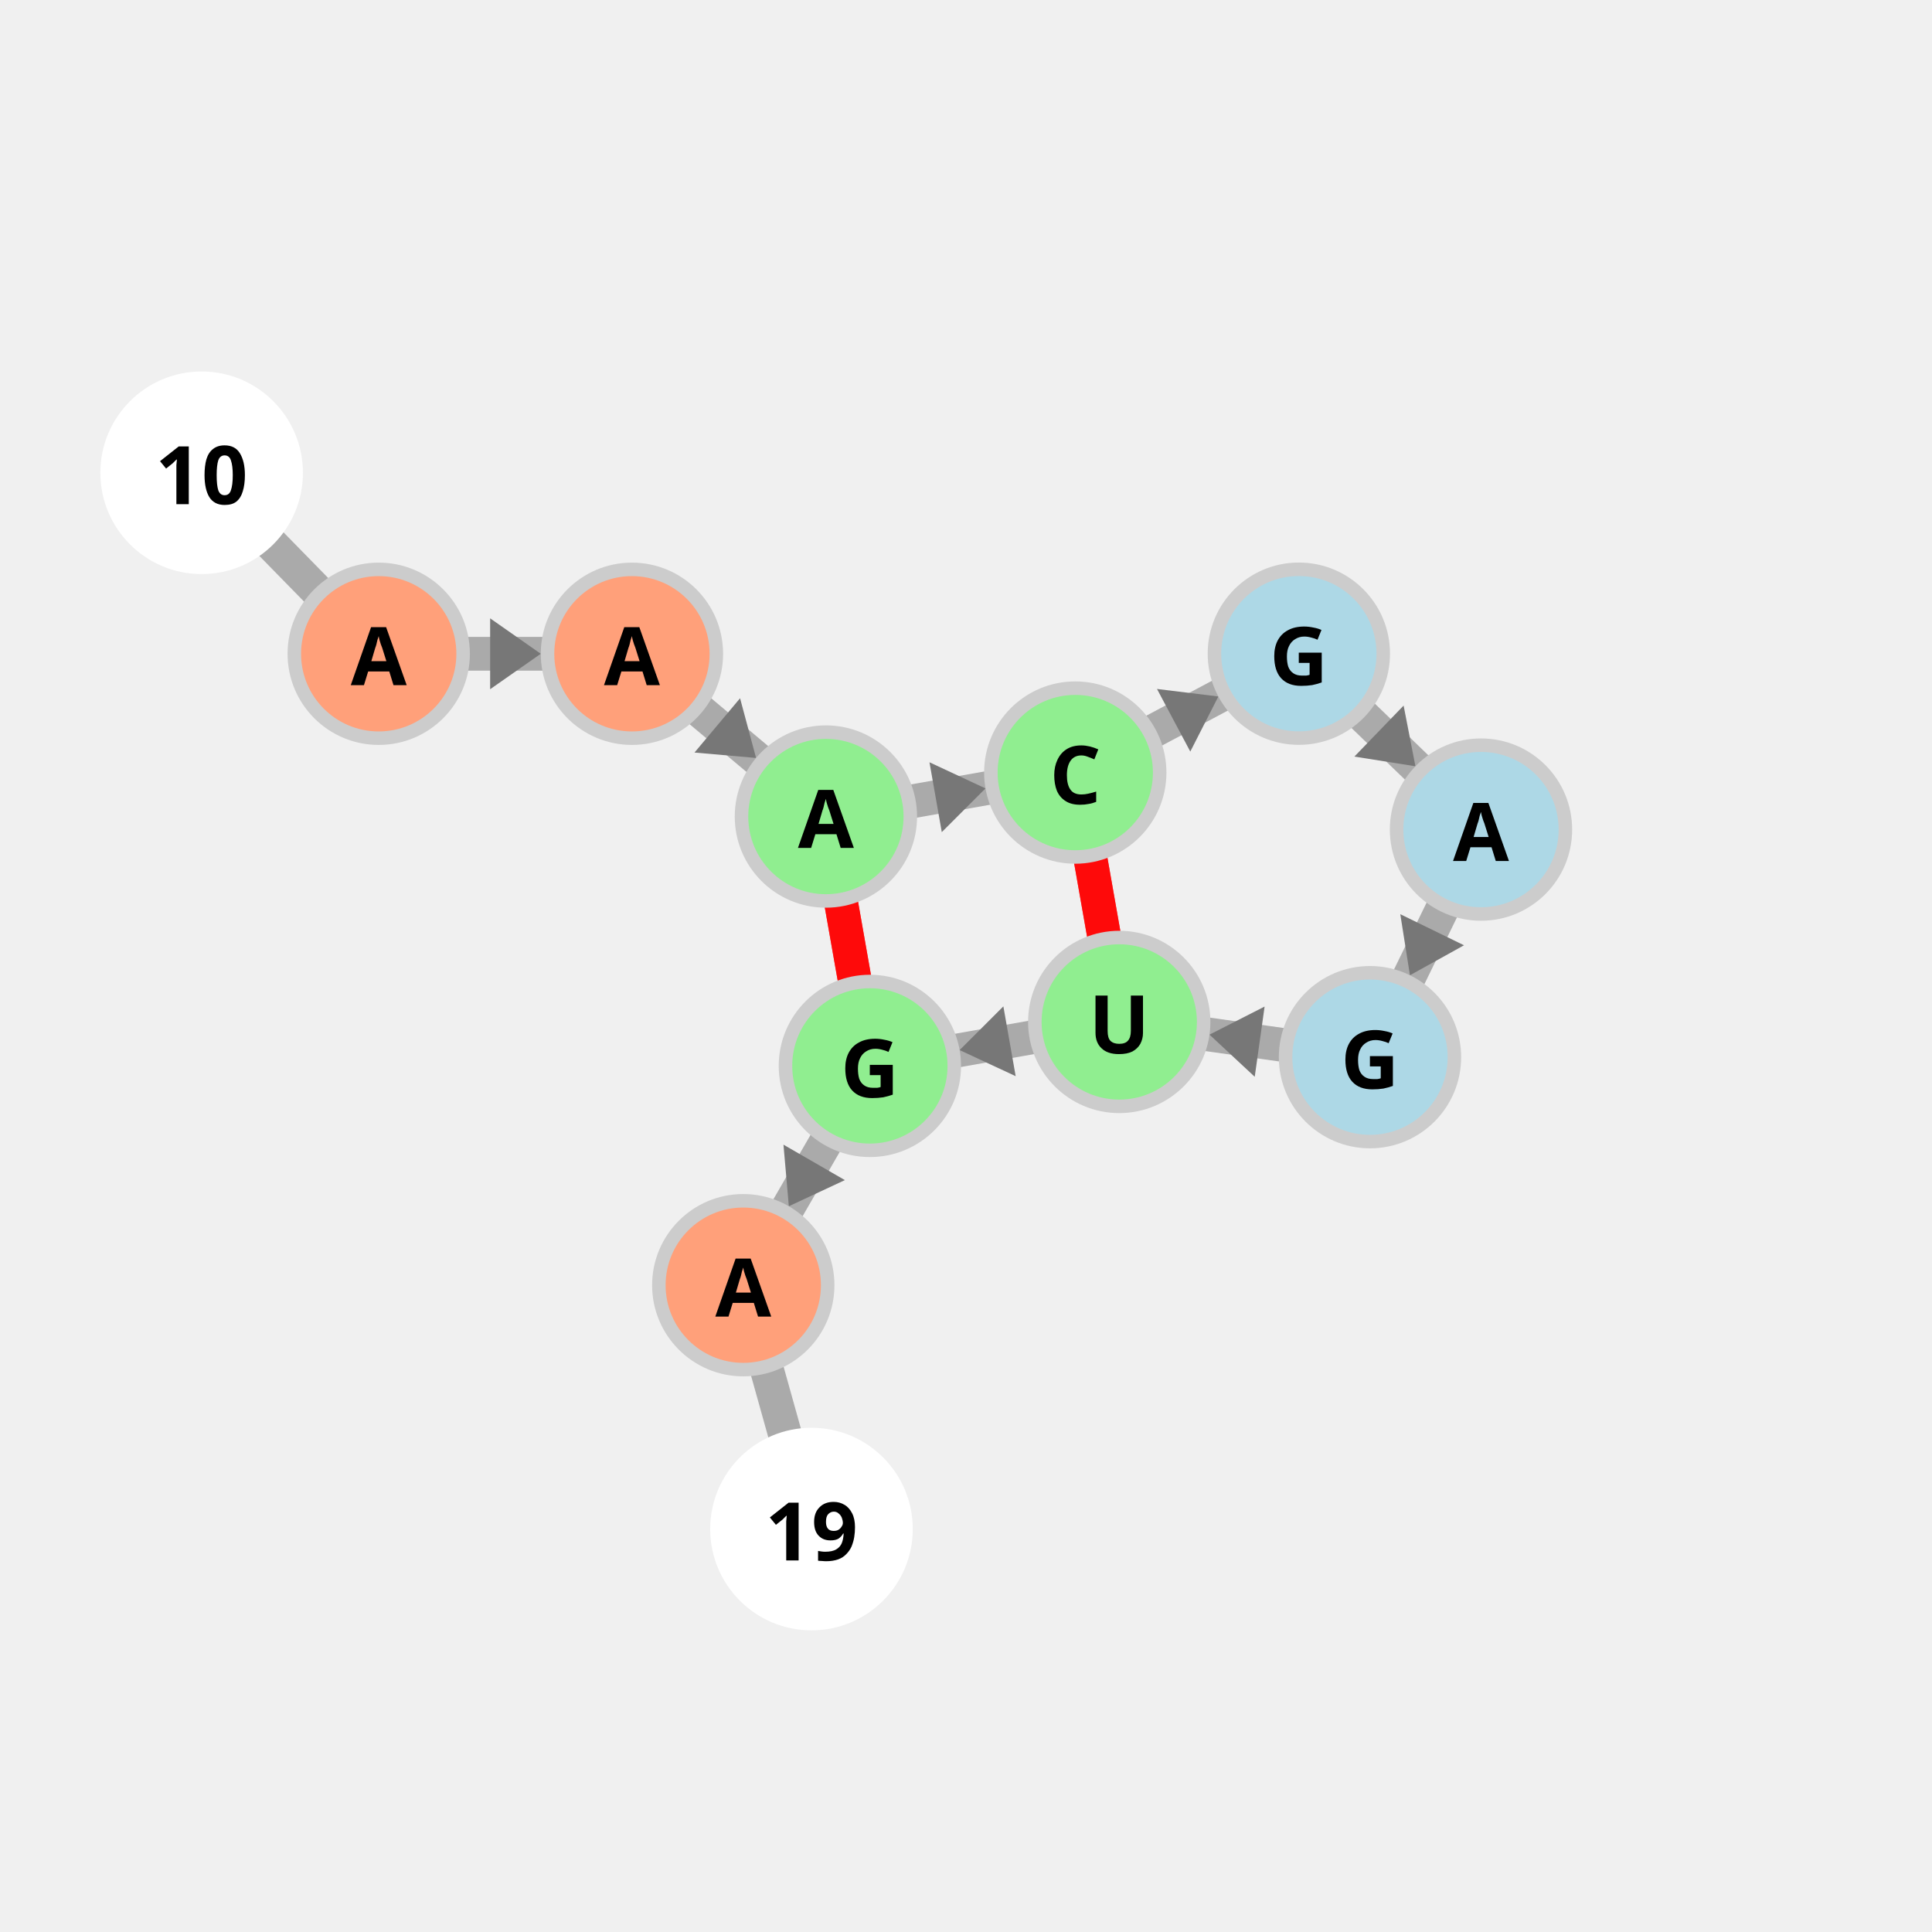
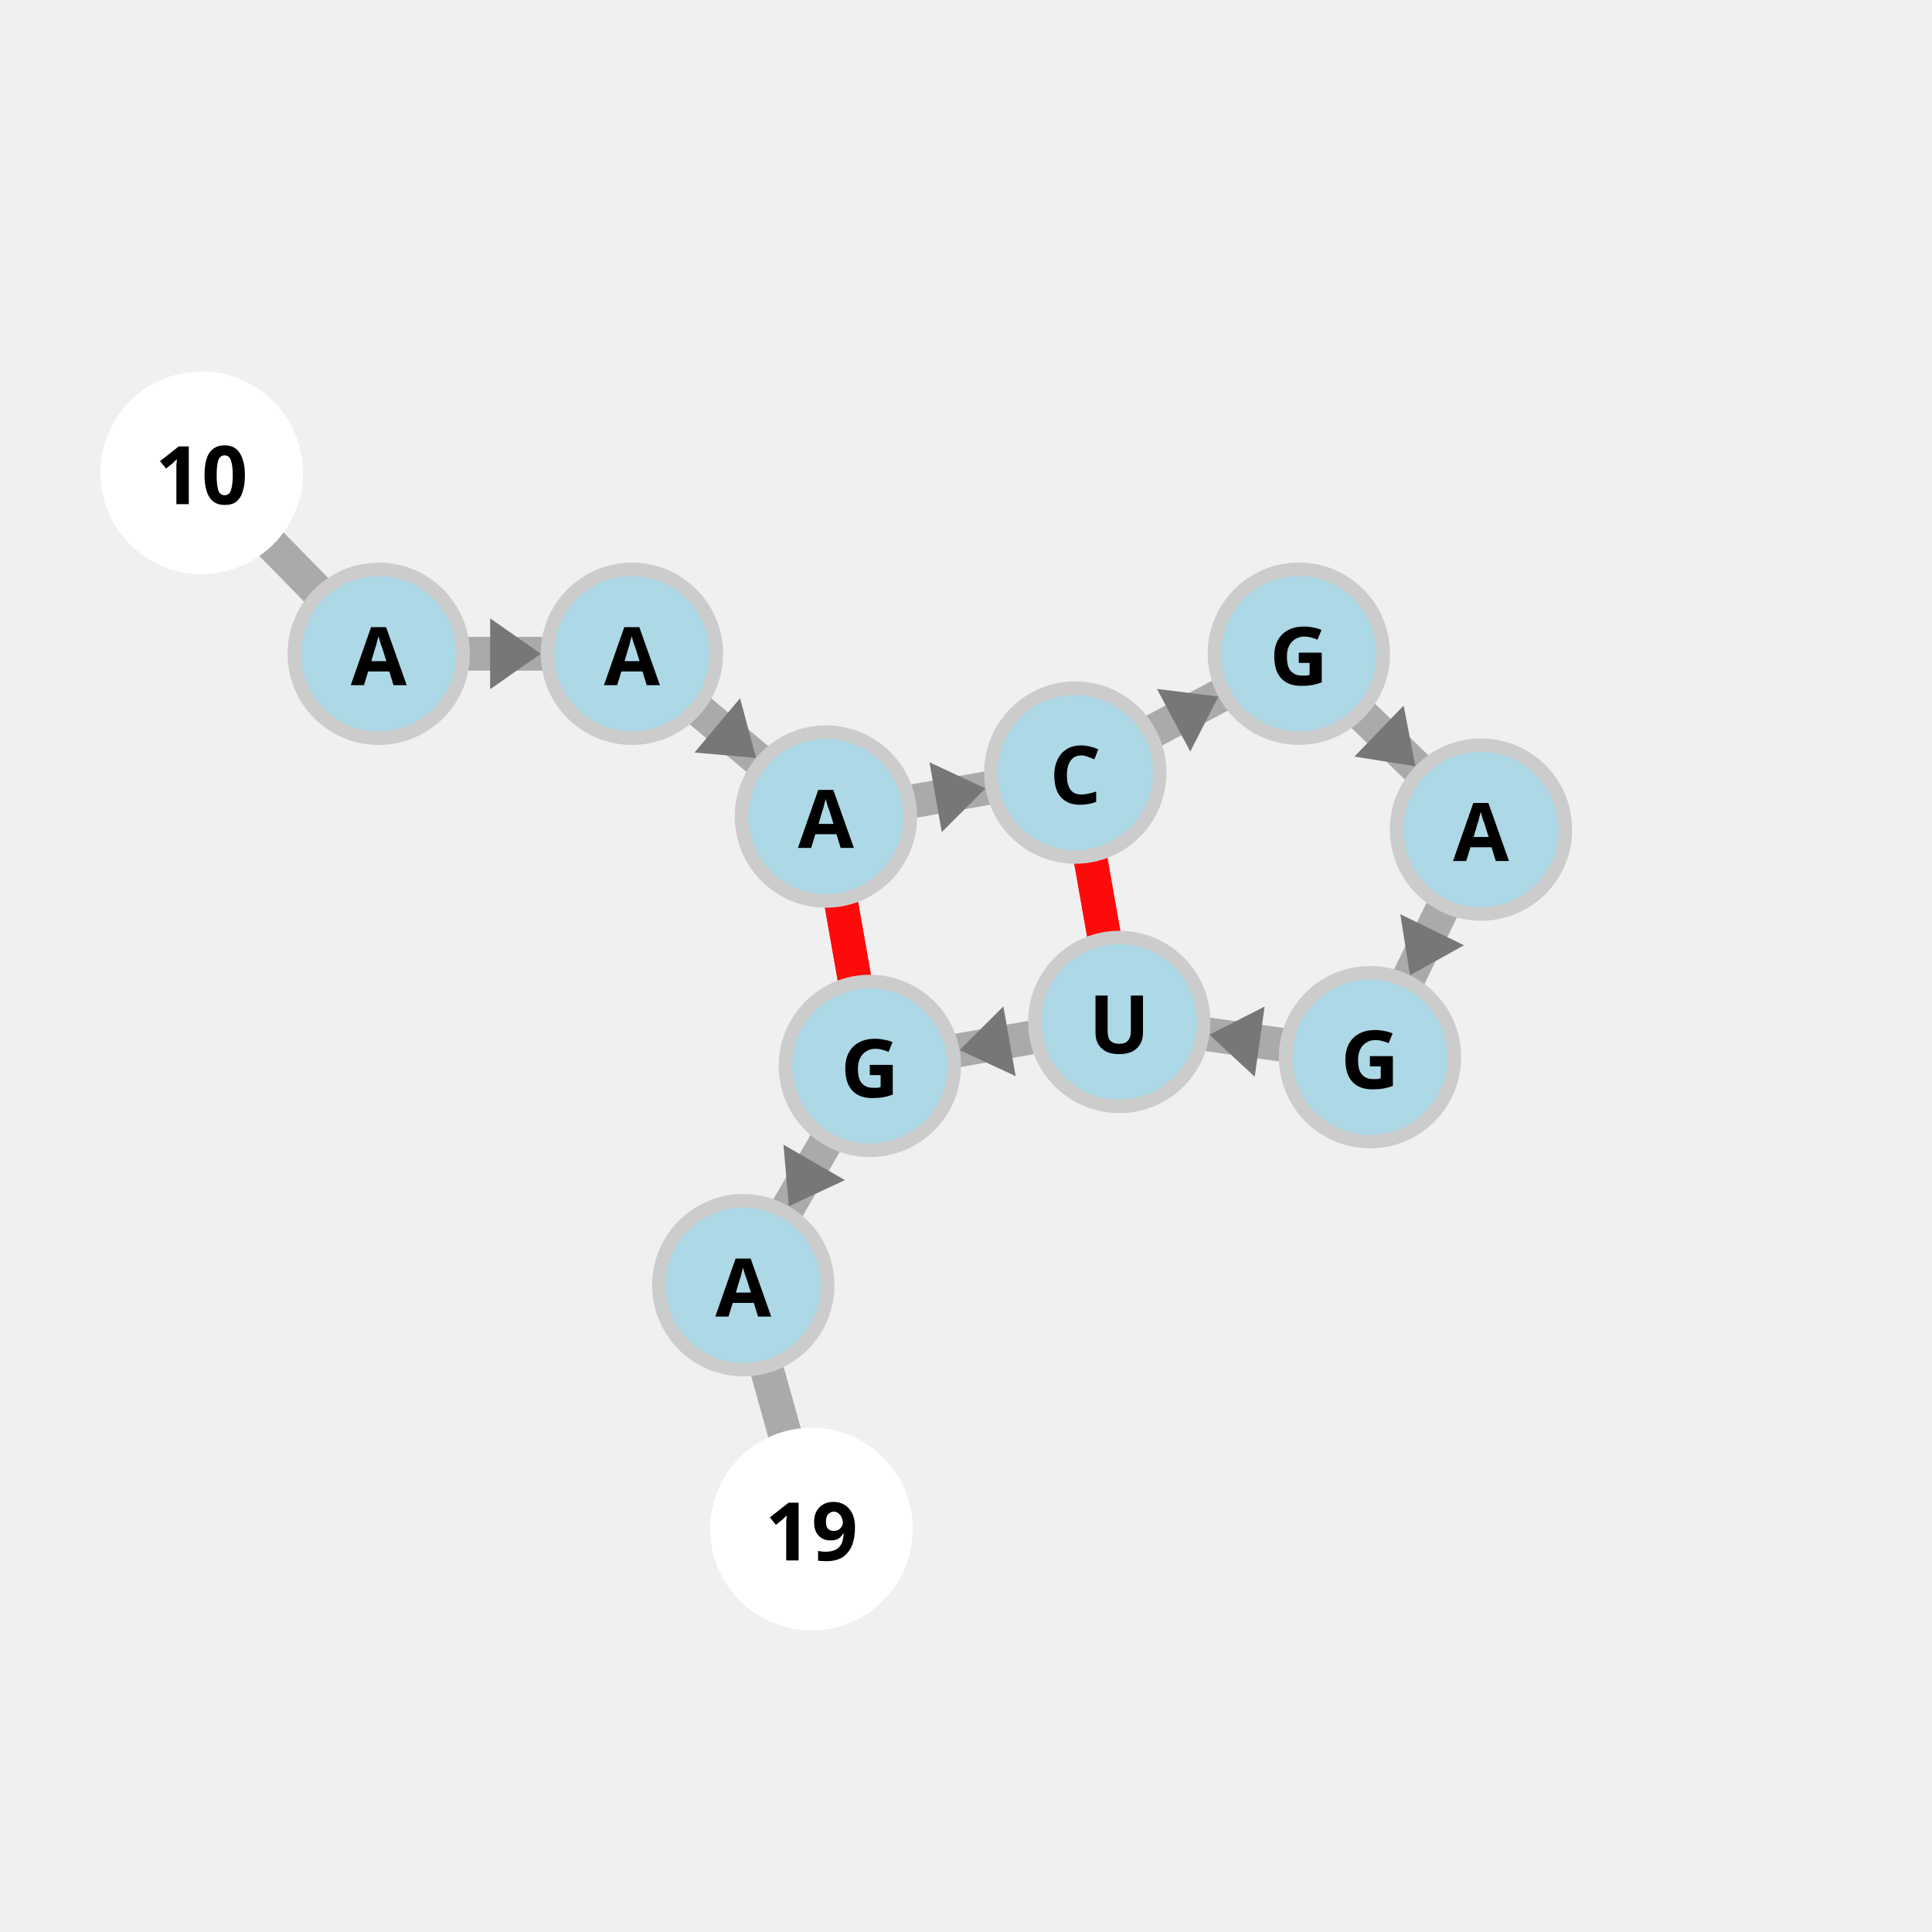
<svg xmlns="http://www.w3.org/2000/svg" viewBox="0 0 300 300">
  <style type="text/css">
 circle.fornac-node, polygon.fornac-node {
  stroke: #ccc;
  stroke-width: 0.8;
  opacity: 1;
  fill: white;
}

path.fornac-directionArrow {
  fill: #777;
  stroke: none;
  stroke-width: 0.8px;
}

g.fornac-plot {
    /* outline: 1px solid red; */
}

circle.fornac-node[base_type="a"] {
  fill: #dbdb8d;
}

circle.fornac-node[base_type="c"] {
  fill: #98df8a;
}

circle.fornac-node[base_type="g"] {
  fill: #ff9896;
}

circle.fornac-node[base_type="u"], circle.fornac-node[base_type="t"] {
  fill: #aec7e8;
}

.fornac-node &gt; text {
     pointer-events: none;
 }

circle.fornac-node[node_type="label"] {
    stroke: transparent;
    stroke-width: 0;
    fill: white;
    display: inline;
}

circle.fornac-node[node_type="protein"] {
    fill: gray;
    fill-opacity: 0.5;
    stroke-width: 4;
}

.fornac-selectedNode &gt; circle.fornac-node {
    stroke: red;
}

text.fornac-nodeLabel {
    font-weight: bold;
    font-family: Tahoma, Geneva, sans-serif;
    font-size: 0.4em;
    color: rgb(100,100,100);
    text-anchor: middle;
    alignment-baseline: middle;
    dominant-baseline: central;
    pointer-events: none;
    -webkit-touch-callout: none;
    -webkit-user-select: none;
    -khtml-user-select: none;
    -moz-user-select: none;
    -ms-user-select: none;
    user-select: none;
}

line.fornac-link {
  stroke: #999;
  stroke-opacity: 0.8;
  stroke-width: 2;
}

line.fornac-link[link_type="pseudoknot"] {
    stroke: red;
}

line.fornac-link[link_type="basepair"] {
  stroke: red;
}

line.fornac-link[link_type="intermolecule"] {
  stroke: blue;
}

line.fornac-link[link_type="chain_chain"] {
  stroke-dasharray: 3,3;
}

line.fornac-link[link_type="fake"] {
  stroke: green;
}

text.fornac-plotLabel {
    font-family: Tahoma, Geneva, sans-serif;
    font-weight: bolder;
    font-size: 1.2em;
    fill: rgba(200, 200, 200, 0.5);
    text-anchor: middle;
    alignment-baseline: central;
}

.fornac-transparent {
    fill: transparent;
    stroke-width: 0;
    stroke-opacity: 0;
    opacity: 0;
    visibility: hidden;
    pointer-events: none;
}

.fornac-dragLine {
  stroke: #999;
  stroke-width: 2;
  pointer-events: none;
}

.fornac-mouseEventHelper &gt; .extent {
  fill-opacity: .1;
  stroke: #fff;
  shape-rendering: crispEdges;
}

.d3-context-menu {
	position: absolute;
	display: none;
	background-color: #f2f2f2;
	border-radius: 4px;

	font-family: Arial, sans-serif;
	font-size: 14px;
	min-width: 150px;
	border: 1px solid #d4d4d4;

	z-index:1200;
}

.d3-context-menu ul {
	list-style-type: none;
	margin: 4px 0px;
	padding: 0px;
	cursor: default;
}

.d3-context-menu ul li {
	padding: 4px 16px;

	-webkit-touch-callout: none; /* iOS Safari */
	-webkit-user-select: none;   /* Chrome/Safari/Opera */
	-khtml-user-select: none;    /* Konqueror */
	-moz-user-select: none;      /* Firefox */
	-ms-user-select: none;       /* Internet Explorer/Edge */
	user-select: none;
}

.d3-context-menu ul li:hover {
	background-color: #4677f8;
	color: #fefefe;
}

.d3-context-menu-selected {
	background-color: #4677f8;
	color: #fefefe;
}

/*
	Header
*/

.d3-context-menu ul li.is-header
.d3-context-menu ul li.is-header:hover {
	background-color: #f2f2f2;
	color: #444;
	font-weight: bold;
	font-style: italic;
}

/*
	Disabled
*/

.d3-context-menu ul li.is-disabled
.d3-context-menu ul li.is-disabled:hover {
	background-color: #f2f2f2;
	color: #888;
	cursor: not-allowed;
}

/*
	Divider
*/

.d3-context-menu ul li.is-divider {
	padding: 0px 0px;
}

.d3-context-menu ul li.is-divider:hover {
	background-color: #f2f2f2;
}

.d3-context-menu ul hr {
	border: 0;
    height: 0;
    border-top: 1px solid rgba(0, 0, 0, 0.1);
    border-bottom: 1px solid rgba(255, 255, 255, 0.3);
}

/*# sourceMappingURL=fornac.css.map*/ 
</style>
  <g class="fornac-plot" transform="translate(-203.3177,-160.6066)scale(2.621254,2.621254)">
    <g class="fornac-links">
      <line class="link fornac-link" x1="100" y1="100" x2="115" y2="100" link_type="backbone" pointer-events="all" />
      <line class="link fornac-link" x1="126.491" y1="109.642" x2="129.095" y2="124.414" link_type="basepair" pointer-events="all" />
      <line class="link fornac-link" x1="115" y1="100" x2="126.491" y2="109.642" link_type="backbone" pointer-events="all" />
      <line class="link fornac-link" x1="141.263" y1="107.037" x2="143.868" y2="121.809" link_type="basepair" pointer-events="all" />
      <line class="link fornac-link" x1="126.491" y1="109.642" x2="141.263" y2="107.037" link_type="backbone" pointer-events="all" />
      <line class="link fornac-link" x1="141.263" y1="107.037" x2="154.507" y2="99.995" link_type="backbone" pointer-events="all" />
      <line class="link fornac-link" x1="154.507" y1="99.995" x2="165.297" y2="110.415" link_type="backbone" pointer-events="all" />
      <line class="link fornac-link" x1="165.297" y1="110.415" x2="158.722" y2="123.897" link_type="backbone" pointer-events="all" />
      <line class="link fornac-link" x1="143.868" y1="121.809" x2="141.263" y2="107.037" link_type="basepair" pointer-events="all" />
      <line class="link fornac-link" x1="158.722" y1="123.897" x2="143.868" y2="121.809" link_type="backbone" pointer-events="all" />
      <line class="link fornac-link" x1="129.095" y1="124.414" x2="126.491" y2="109.642" link_type="basepair" pointer-events="all" />
      <line class="link fornac-link" x1="143.868" y1="121.809" x2="129.095" y2="124.414" link_type="backbone" pointer-events="all" />
      <line class="link fornac-link" x1="129.095" y1="124.414" x2="121.595" y2="137.404" link_type="backbone" pointer-events="all" />
      <line class="link fornac-link" x1="100" y1="100" x2="89.51" y2="89.278" link_type="label_link" pointer-events="all" />
      <line class="link fornac-link" x1="115" y1="100" x2="120.13" y2="85.905" link_type="label_link" pointer-events="all" style="display:none" />
      <line class="link fornac-link" x1="126.491" y1="109.642" x2="130.373" y2="95.153" link_type="label_link" pointer-events="all" style="display:none" />
      <line class="link fornac-link" x1="141.263" y1="107.037" x2="136.379" y2="92.854" link_type="label_link" pointer-events="all" style="display:none" />
      <line class="link fornac-link" x1="154.507" y1="99.995" x2="156.595" y2="85.141" link_type="label_link" pointer-events="all" style="display:none" />
      <line class="link fornac-link" x1="165.297" y1="110.415" x2="180.069" y2="107.81" link_type="label_link" pointer-events="all" style="display:none" />
      <line class="link fornac-link" x1="158.722" y1="123.897" x2="165.764" y2="137.141" link_type="label_link" pointer-events="all" style="display:none" />
      <line class="link fornac-link" x1="143.868" y1="121.809" x2="144.129" y2="136.807" link_type="label_link" pointer-events="all" style="display:none" />
      <line class="link fornac-link" x1="129.095" y1="124.414" x2="137.699" y2="136.701" link_type="label_link" pointer-events="all" style="display:none" />
      <line class="link fornac-link" x1="121.595" y1="137.404" x2="125.636" y2="151.85" link_type="label_link" pointer-events="all" />
    </g>
    <g class="fornac-nodes">
      <g class="gnode" struct_name="empty" transform="translate(100,100)" num="n1" rnum="n10">
        <path class="fornac-directionArrow" node_num="1" />
-         <circle class="fornac-node" node_type="nucleotide" node_num="1" r="5" style="fill: lightsalmon;" />
+         <circle class="fornac-node" node_type="nucleotide" node_num="1" r="5" style="fill: lightblue;" />
        <text class="fornac-nodeLabel" label_type="nucleotide">A</text>
      </g>
      <g class="gnode" struct_name="empty" transform="translate(115,100)" num="n2" rnum="n9">
        <path class="fornac-directionArrow" node_num="2" d="M-8.4,-2.1L-5.4,0L-8.4,2.1" />
-         <circle class="fornac-node" node_type="nucleotide" node_num="2" r="5" style="fill: lightsalmon;" />
+         <circle class="fornac-node" node_type="nucleotide" node_num="2" r="5" style="fill: lightblue;" />
        <text class="fornac-nodeLabel" label_type="nucleotide">A</text>
      </g>
      <g class="gnode" struct_name="empty" transform="translate(126.4907,109.6418)" num="n3" rnum="n8">
        <path class="fornac-directionArrow" node_num="3" d="M-5.085,-7.008L-4.137,-3.471L-7.785,-3.791" />
-         <circle class="fornac-node" node_type="nucleotide" node_num="3" r="5" style="fill: lightgreen;" />
+         <circle class="fornac-node" node_type="nucleotide" node_num="3" r="5" style="fill: lightblue;" />
        <text class="fornac-nodeLabel" label_type="nucleotide">A</text>
      </g>
      <g class="gnode" struct_name="empty" transform="translate(141.2628,107.0371)" num="n4" rnum="n7">
        <path class="fornac-directionArrow" node_num="4" d="M-8.637,-0.609L-5.318,0.938L-7.908,3.527" />
-         <circle class="fornac-node" node_type="nucleotide" node_num="4" r="5" style="fill: lightgreen;" />
+         <circle class="fornac-node" node_type="nucleotide" node_num="4" r="5" style="fill: lightblue;" />
        <text class="fornac-nodeLabel" label_type="nucleotide">C</text>
      </g>
      <g class="gnode" struct_name="empty" transform="translate(154.507,99.99502)" num="n5" rnum="n6">
        <path class="fornac-directionArrow" node_num="5" d="M-8.403,2.089L-4.768,2.535L-6.431,5.798" />
        <circle class="fornac-node" node_type="nucleotide" node_num="5" r="5" style="fill: lightblue;" />
        <text class="fornac-nodeLabel" label_type="nucleotide">G</text>
      </g>
      <g class="gnode" struct_name="empty" transform="translate(165.2971,110.4149)" num="n6" rnum="n5">
        <path class="fornac-directionArrow" node_num="6" d="M-4.584,-7.346L-3.884,-3.751L-7.501,-4.325" />
        <circle class="fornac-node" node_type="nucleotide" node_num="6" r="5" style="fill: lightblue;" />
        <text class="fornac-nodeLabel" label_type="nucleotide">A</text>
      </g>
      <g class="gnode" struct_name="empty" transform="translate(158.7215,123.8968)" num="n7" rnum="n4">
        <path class="fornac-directionArrow" node_num="7" d="M5.57,-6.629L2.367,-4.853L1.795,-8.47" />
        <circle class="fornac-node" node_type="nucleotide" node_num="7" r="5" style="fill: lightblue;" />
        <text class="fornac-nodeLabel" label_type="nucleotide">G</text>
      </g>
      <g class="gnode" struct_name="empty" transform="translate(143.8675,121.8092)" num="n8" rnum="n3">
        <path class="fornac-directionArrow" node_num="8" d="M8.026,3.249L5.347,0.752L8.611,-0.911" />
-         <circle class="fornac-node" node_type="nucleotide" node_num="8" r="5" style="fill: lightgreen;" />
+         <circle class="fornac-node" node_type="nucleotide" node_num="8" r="5" style="fill: lightblue;" />
        <text class="fornac-nodeLabel" label_type="nucleotide">U</text>
      </g>
      <g class="gnode" struct_name="empty" transform="translate(129.0954,124.4139)" num="n9" rnum="n2">
        <path class="fornac-directionArrow" node_num="9" d="M8.637,0.609L5.318,-0.938L7.908,-3.527" />
-         <circle class="fornac-node" node_type="nucleotide" node_num="9" r="5" style="fill: lightgreen;" />
+         <circle class="fornac-node" node_type="nucleotide" node_num="9" r="5" style="fill: lightblue;" />
        <text class="fornac-nodeLabel" label_type="nucleotide">G</text>
      </g>
      <g class="gnode" struct_name="empty" transform="translate(121.5954,137.4043)" num="n10" rnum="n1">
        <path class="fornac-directionArrow" node_num="10" d="M6.019,-6.225L2.7,-4.677L2.381,-8.325" />
-         <circle class="fornac-node" node_type="nucleotide" node_num="10" r="5" style="fill: lightsalmon;" />
+         <circle class="fornac-node" node_type="nucleotide" node_num="10" r="5" style="fill: lightblue;" />
        <text class="fornac-nodeLabel" label_type="nucleotide">A</text>
      </g>
      <g class="gnode" struct_name="empty" transform="translate(89.50997,89.27809)" num="n-1" rnum="n12">
        <circle class="fornac-node" r="6" node_type="label" node_num="-1" />
        <text class="fornac-nodeLabel" label_type="label">10</text>
      </g>
      <g class="gnode" struct_name="empty" transform="translate(120.1303,85.90461)" num="n-1" rnum="n12" style="display:none">
        <circle class="fornac-node" r="6" node_type="label" node_num="-1" />
        <text class="fornac-nodeLabel" label_type="label">0</text>
      </g>
      <g class="gnode" struct_name="empty" transform="translate(130.373,95.15293)" num="n-1" rnum="n12" style="display:none">
        <circle class="fornac-node" r="6" node_type="label" node_num="-1" />
        <text class="fornac-nodeLabel" label_type="label">0</text>
      </g>
      <g class="gnode" struct_name="empty" transform="translate(136.3793,92.85431)" num="n-1" rnum="n12" style="display:none">
        <circle class="fornac-node" r="6" node_type="label" node_num="-1" />
        <text class="fornac-nodeLabel" label_type="label">0</text>
      </g>
      <g class="gnode" struct_name="empty" transform="translate(156.5946,85.141)" num="n-1" rnum="n12" style="display:none">
        <circle class="fornac-node" r="6" node_type="label" node_num="-1" />
        <text class="fornac-nodeLabel" label_type="label">0</text>
      </g>
      <g class="gnode" struct_name="empty" transform="translate(180.0692,107.8102)" num="n-1" rnum="n12" style="display:none">
        <circle class="fornac-node" r="6" node_type="label" node_num="-1" />
        <text class="fornac-nodeLabel" label_type="label">0</text>
      </g>
      <g class="gnode" struct_name="empty" transform="translate(165.7636,137.141)" num="n-1" rnum="n12" style="display:none">
        <circle class="fornac-node" r="6" node_type="label" node_num="-1" />
        <text class="fornac-nodeLabel" label_type="label">0</text>
      </g>
      <g class="gnode" struct_name="empty" transform="translate(144.1293,136.8069)" num="n-1" rnum="n12" style="display:none">
        <circle class="fornac-node" r="6" node_type="label" node_num="-1" />
        <text class="fornac-nodeLabel" label_type="label">0</text>
      </g>
      <g class="gnode" struct_name="empty" transform="translate(137.699,136.7012)" num="n-1" rnum="n12" style="display:none">
        <circle class="fornac-node" r="6" node_type="label" node_num="-1" />
        <text class="fornac-nodeLabel" label_type="label">0</text>
      </g>
      <g class="gnode" struct_name="empty" transform="translate(125.6358,151.8499)" num="n-1" rnum="n12">
        <circle class="fornac-node" r="6" node_type="label" node_num="-1" />
        <text class="fornac-nodeLabel" label_type="label">19</text>
      </g>
      <g class="gnode" transform="translate(135.1791,115.7255)" num="n-1" rnum="n12" style="display:none">
        <text class="fornac-nodeLabel" label_type="middle" />
      </g>
      <g class="gnode" transform="translate(121.5954,137.4043)" num="n-3" rnum="n14">
        <text class="fornac-nodeLabel" label_type="middle" />
      </g>
      <g class="gnode" transform="translate(100,100)" num="n-2" rnum="n13">
        <text class="fornac-nodeLabel" label_type="middle" />
      </g>
      <g class="gnode" transform="translate(118.4363,114.292)" num="n-1" rnum="n12" style="display:none">
        <text class="fornac-nodeLabel" label_type="middle" />
      </g>
      <g class="gnode" transform="translate(152.7312,112.6306)" num="n-1" rnum="n12">
        <text class="fornac-nodeLabel" label_type="middle" />
      </g>
    </g>
  </g>
</svg>
